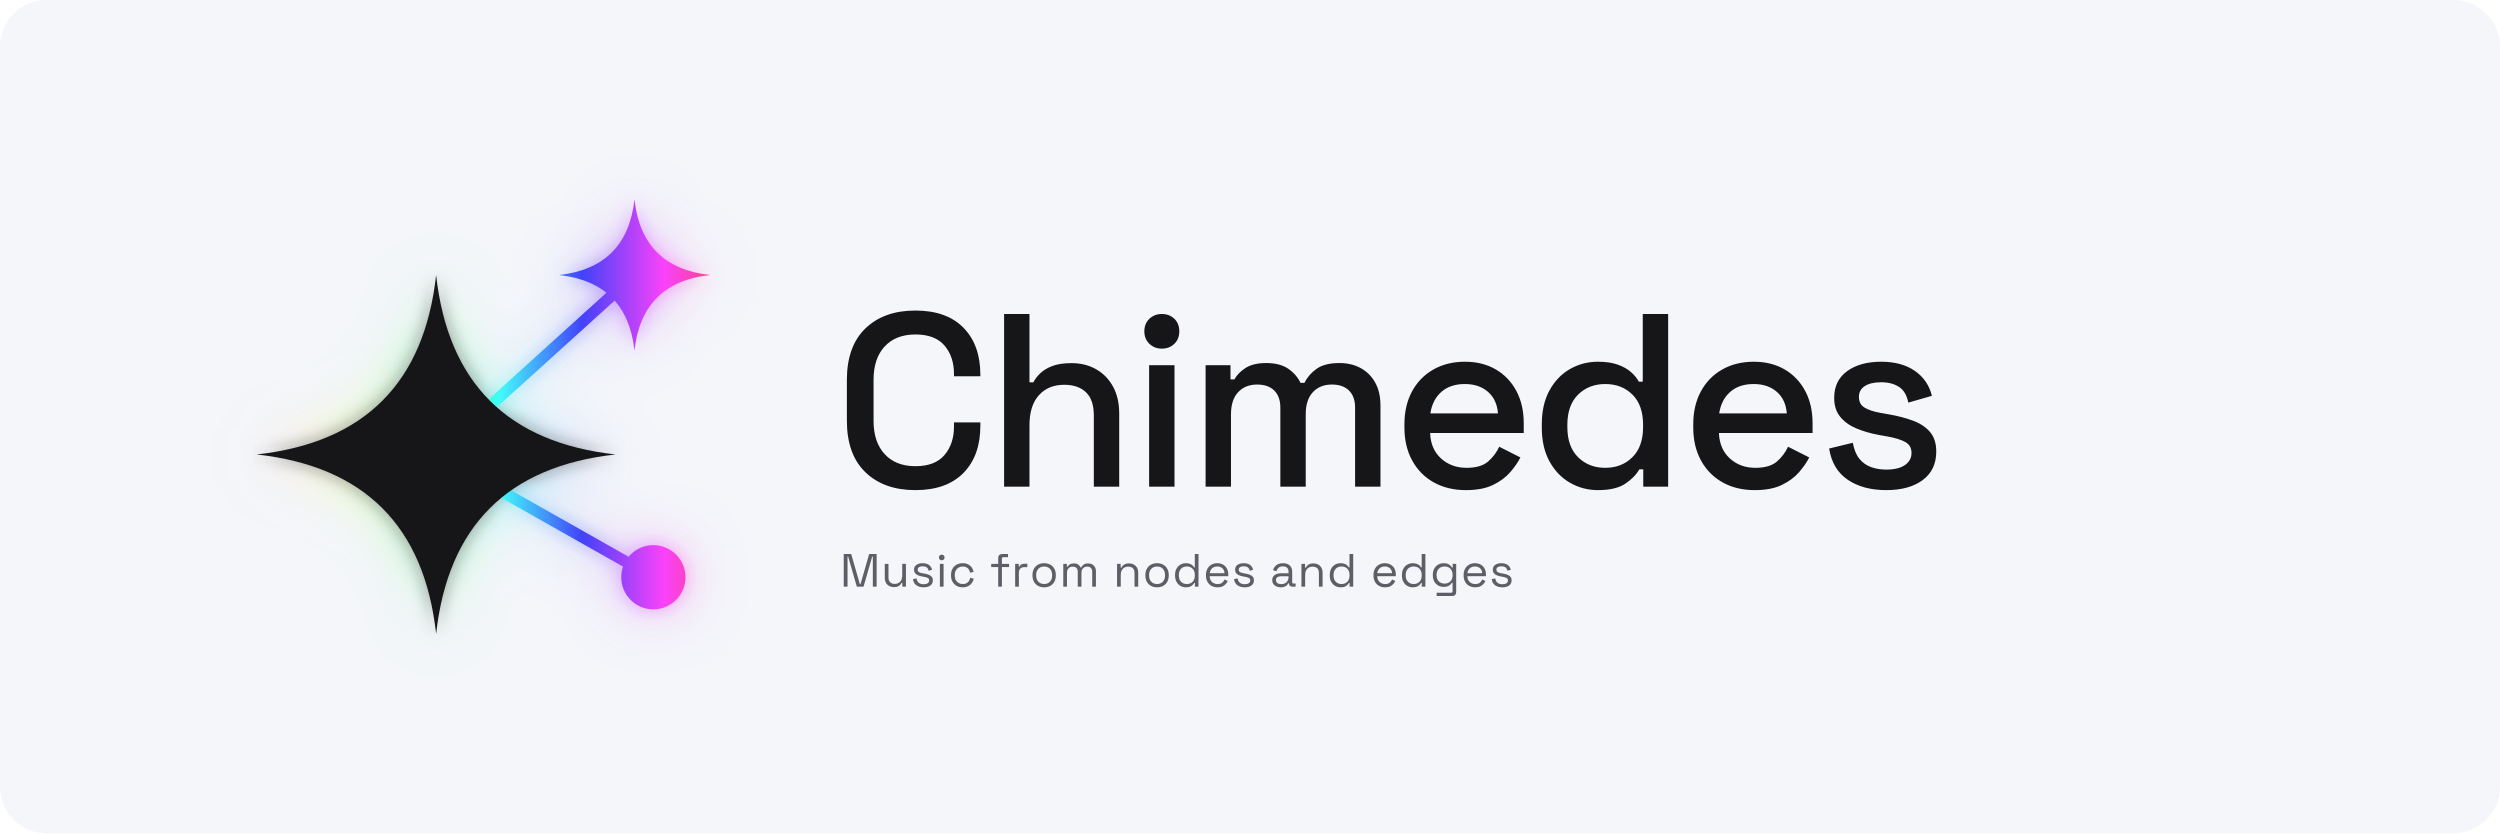
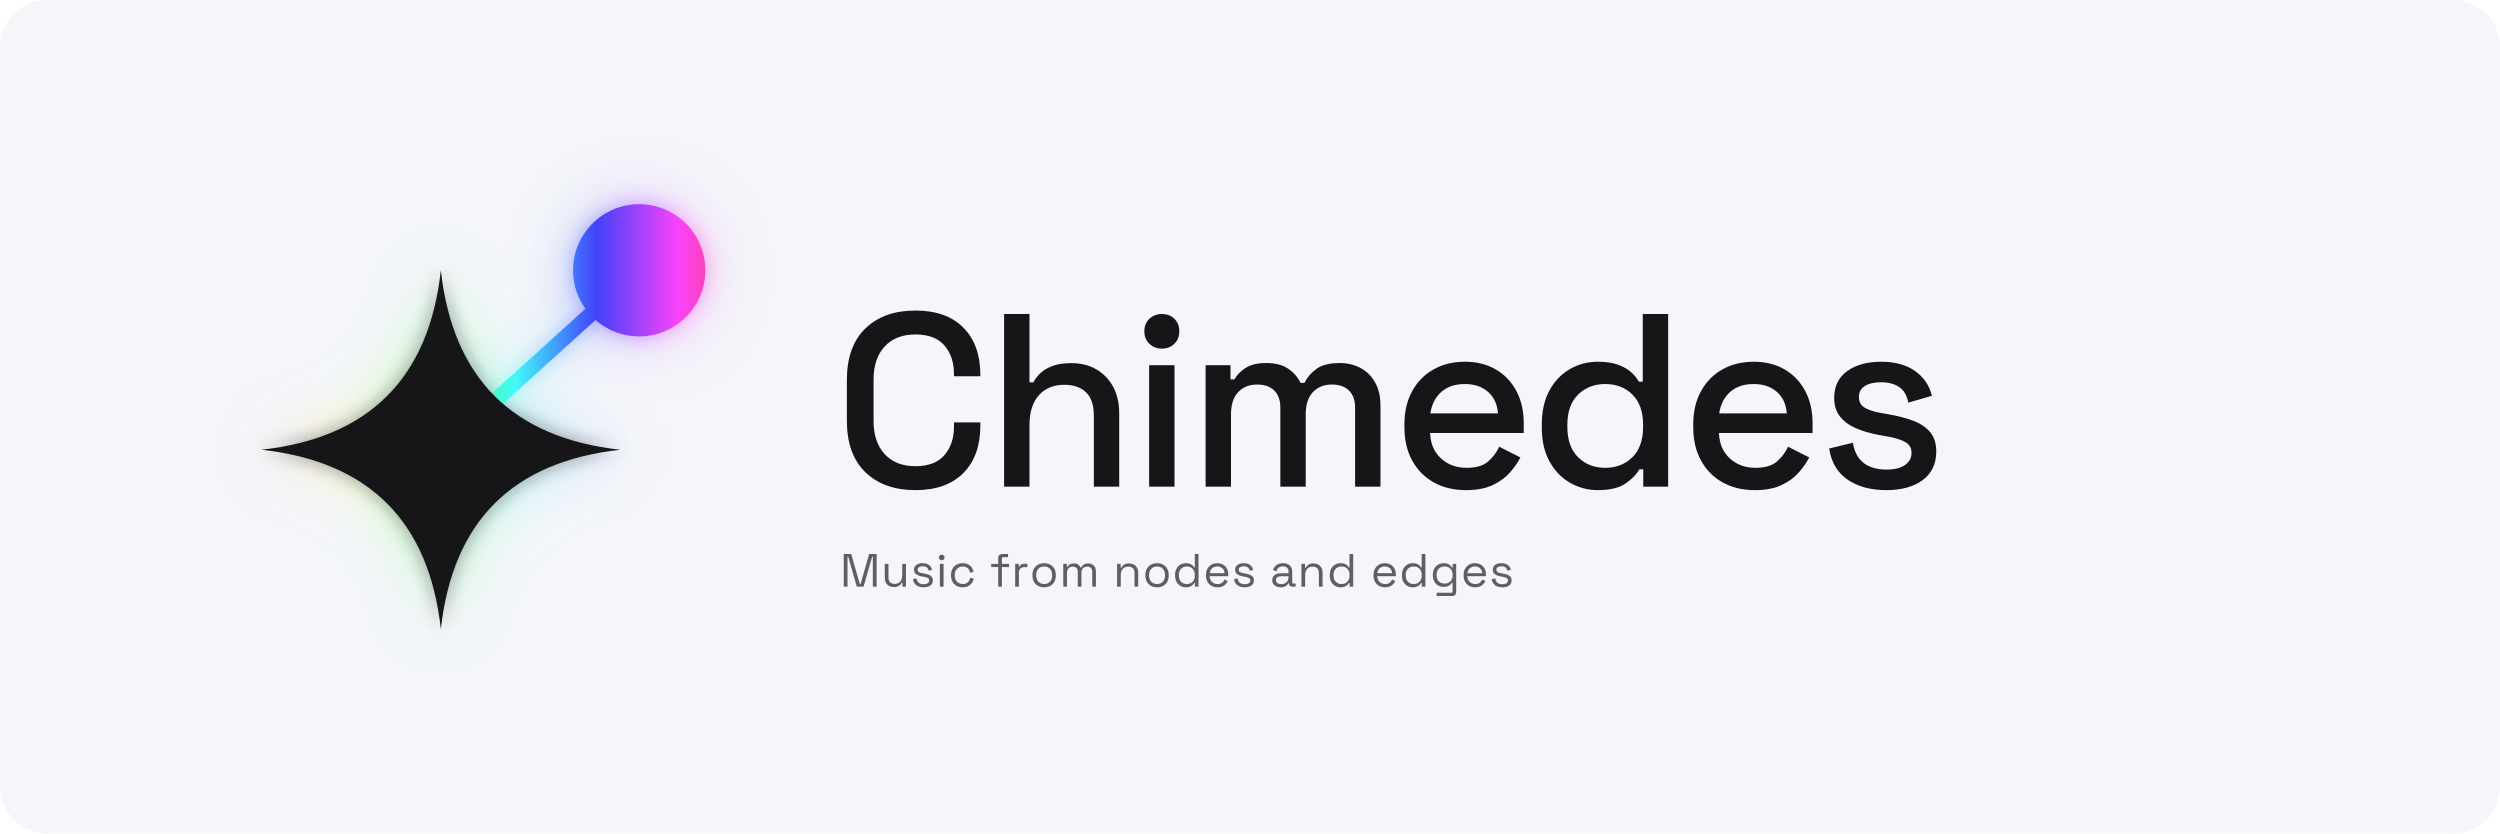
<svg xmlns="http://www.w3.org/2000/svg" width="1500" height="500" viewBox="0 0 1500 500" role="img" aria-label="Chimedes — Music from nodes and edges">
  <defs>
    <linearGradient id="g" gradientUnits="userSpaceOnUse" x1="78" y1="338" x2="598" y2="338" spreadMethod="repeat">
      <stop offset="0.000" stop-color="hsl(0,95%,62%)" />
      <stop offset="0.167" stop-color="hsl(60,95%,62%)" />
      <stop offset="0.333" stop-color="hsl(120,95%,62%)" />
      <stop offset="0.500" stop-color="hsl(180,95%,62%)" />
      <stop offset="0.667" stop-color="hsl(240,95%,62%)" />
      <stop offset="0.833" stop-color="hsl(300,95%,62%)" />
      <stop offset="1.000" stop-color="hsl(360,95%,62%)" />
      <animateTransform attributeName="gradientTransform" type="rotate" from="0 338 338" to="360 338 338" dur="14s" repeatCount="indefinite" />
    </linearGradient>
    <linearGradient id="gb" gradientUnits="userSpaceOnUse" x1="78" y1="338" x2="598" y2="338" spreadMethod="repeat">
      <stop offset="0.000" stop-color="hsl(0,95%,62%)" />
      <stop offset="0.167" stop-color="hsl(60,95%,62%)" />
      <stop offset="0.333" stop-color="hsl(120,95%,62%)" />
      <stop offset="0.500" stop-color="hsl(180,95%,62%)" />
      <stop offset="0.667" stop-color="hsl(240,95%,62%)" />
      <stop offset="0.833" stop-color="hsl(300,95%,62%)" />
      <stop offset="1.000" stop-color="hsl(360,95%,62%)" />
      <animateTransform attributeName="gradientTransform" type="rotate" from="360 338 338" to="0 338 338" dur="9s" repeatCount="indefinite" />
    </linearGradient>
    <filter id="wide" x="-50%" y="-50%" width="200%" height="200%">
      <feGaussianBlur stdDeviation="30" />
    </filter>
    <filter id="near" x="-30%" y="-30%" width="160%" height="160%">
      <feGaussianBlur stdDeviation="9" />
    </filter>
  </defs>
  <rect width="1500" height="500" rx="28" fill="#F4F6FA" />
-   <g transform="translate(120 80) scale(0.5667) translate(-20 -30)">
+   <g transform="translate(120 80) scale(0.5667) translate(-5 -45)">
    <g opacity="0.6">
      <g filter="url(#wide)" opacity="0.6">
        <animate attributeName="opacity" values="0.35;0.85;0.35" dur="4.2s" repeatCount="indefinite" />
-         <path d="M270 370L480 180M270 370L500 500" stroke="url(#gb)" stroke-width="12" stroke-linecap="round" fill="none" />
-         <path d="M270 180Q288.8 351.2 460 370Q288.8 388.8 270 560Q251.2 388.8 80 370Q251.2 351.2 270 180Z" fill="url(#gb)" />
-         <path d="M480 100Q487.9 172.1 560 180Q487.9 187.9 480 260Q472.1 187.9 400 180Q472.1 172.1 480 100Z" fill="url(#gb)" />
-         <circle cx="500" cy="500" r="34" fill="url(#gb)" />
+         <path d="M260 380L470 190" stroke="url(#gb)" stroke-width="16" stroke-linecap="round" fill="none" />
+         <path d="M260 190Q278.8 361.2 450 380Q278.8 398.8 260 570Q241.2 398.8 70 380Q241.2 361.2 260 190Z" fill="url(#gb)" />
+         <circle cx="470" cy="190" r="70" fill="url(#gb)" />
      </g>
      <g filter="url(#near)" opacity="0.7">
        <animate attributeName="opacity" values="0.8;0.45;0.8" dur="3.1s" repeatCount="indefinite" />
-         <path d="M270 370L480 180M270 370L500 500" stroke="url(#g)" stroke-width="12" stroke-linecap="round" fill="none" />
-         <path d="M270 180Q288.8 351.2 460 370Q288.8 388.8 270 560Q251.2 388.8 80 370Q251.2 351.2 270 180Z" fill="#161618" />
-         <path d="M480 100Q487.9 172.1 560 180Q487.9 187.9 480 260Q472.1 187.9 400 180Q472.1 172.1 480 100Z" fill="url(#g)" />
-         <circle cx="500" cy="500" r="34" fill="url(#g)" />
+         <path d="M260 380L470 190" stroke="url(#g)" stroke-width="16" stroke-linecap="round" fill="none" />
+         <path d="M260 190Q278.8 361.2 450 380Q278.8 398.8 260 570Q241.2 398.8 70 380Q241.2 361.2 260 190Z" fill="#161618" />
+         <circle cx="470" cy="190" r="70" fill="url(#g)" />
      </g>
    </g>
    <g>
-       <path d="M270 370L480 180M270 370L500 500" stroke="url(#g)" stroke-width="12" stroke-linecap="round" fill="none" />
-       <path d="M270 180Q288.8 351.2 460 370Q288.8 388.8 270 560Q251.2 388.8 80 370Q251.2 351.2 270 180Z" fill="#161618" />
-       <path d="M480 100Q487.9 172.1 560 180Q487.9 187.9 480 260Q472.1 187.9 400 180Q472.1 172.1 480 100Z" fill="url(#g)" />
-       <circle cx="500" cy="500" r="34" fill="url(#g)" />
+       <path d="M260 380L470 190" stroke="url(#g)" stroke-width="16" stroke-linecap="round" fill="none" />
+       <path d="M260 190Q278.8 361.2 450 380Q278.8 398.8 260 570Q241.2 398.8 70 380Q241.2 361.2 260 190Z" fill="#161618" />
+       <circle cx="470" cy="190" r="70" fill="url(#g)" />
    </g>
  </g>
  <path d="M549.24 294.072Q530.362 294.072 519.244 283.342Q508.125 272.612 508.125 252.373V228.027Q508.125 207.788 519.244 197.058Q530.362 186.328 549.24 186.328Q567.969 186.328 578.092 196.658Q588.215 206.989 588.215 224.934V225.77H572.394V224.445Q572.394 214.026 566.718 207.355Q561.043 200.684 549.24 200.684Q537.481 200.684 530.81 207.877Q524.139 215.07 524.139 227.731V252.669Q524.139 265.234 530.81 272.475Q537.481 279.716 549.24 279.716Q561.043 279.716 566.718 272.997Q572.394 266.277 572.394 255.955V253.446H588.215V255.466Q588.215 273.411 578.092 283.742Q567.969 294.072 549.24 294.072ZM602.456 292.0V188.4H617.686V229.381H620.039Q621.43 226.599 624.179 223.946Q626.928 221.293 631.457 219.584Q635.986 217.874 642.912 217.874Q651.237 217.874 657.701 221.563Q664.165 225.252 667.847 232.005Q671.528 238.757 671.528 248.192V292.0H656.299V249.361Q656.299 239.83 651.581 235.349Q646.864 230.869 638.487 230.869Q629.022 230.869 623.354 237.111Q617.686 243.352 617.686 255.17V292.0ZM689.476 292.0V219.11H704.706V292.0ZM697.091 209.179Q692.681 209.179 689.643 206.286Q686.605 203.392 686.605 198.79Q686.605 194.135 689.643 191.267Q692.681 188.4 697.091 188.4Q701.649 188.4 704.613 191.267Q707.577 194.135 707.577 198.79Q707.577 203.392 704.613 206.286Q701.649 209.179 697.091 209.179ZM723.364 292.0V219.11H738.298V227.62H740.651Q742.679 223.816 747.274 220.819Q751.869 217.822 759.743 217.822Q767.898 217.822 772.867 221.193Q777.836 224.564 780.3 229.707H782.653Q785.169 224.66 790.016 221.241Q794.863 217.822 803.714 217.822Q810.729 217.822 816.253 220.76Q821.777 223.698 825.029 229.389Q828.282 235.079 828.282 243.389V292.0H813.052V244.566Q813.052 237.928 809.4 234.325Q805.748 230.721 799.14 230.721Q791.999 230.721 787.719 235.309Q783.438 239.897 783.438 248.532V292.0H768.208V244.566Q768.208 237.928 764.556 234.325Q760.905 230.721 754.296 230.721Q747.155 230.721 742.875 235.309Q738.594 239.897 738.594 248.532V292.0ZM879.545 294.072Q868.541 294.072 860.231 289.41Q851.921 284.748 847.284 276.264Q842.648 267.78 842.648 256.443V254.667Q842.648 243.278 847.236 234.82Q851.824 226.362 860.035 221.7Q868.245 217.038 878.99 217.038Q889.535 217.038 897.449 221.641Q905.363 226.244 909.803 234.546Q914.243 242.849 914.243 253.994V259.788H858.07Q858.418 269.408 864.601 275.05Q870.783 280.693 879.93 280.693Q888.551 280.693 892.898 276.874Q897.245 273.056 899.532 268.031L912.238 274.469Q910.114 278.68 906.192 283.246Q902.27 287.812 895.862 290.942Q889.453 294.072 879.545 294.072ZM858.218 248.051H898.77Q898.178 239.823 892.809 235.12Q887.44 230.417 878.894 230.417Q870.206 230.417 864.834 235.12Q859.461 239.823 858.218 248.051ZM958.75 294.072Q949.708 294.072 942.008 289.654Q934.308 285.236 929.694 276.826Q925.08 268.416 925.08 256.635V254.475Q925.08 242.694 929.668 234.284Q934.256 225.874 941.934 221.456Q949.611 217.038 958.75 217.038Q965.876 217.038 970.727 218.799Q975.578 220.56 978.623 223.265Q981.668 225.97 983.303 228.996H985.657V188.4H1000.886V292.0H985.953V281.618H983.599Q980.876 286.383 975.156 290.228Q969.436 294.072 958.75 294.072ZM963.131 280.693Q973.01 280.693 979.43 274.34Q985.849 267.987 985.849 256.243V254.867Q985.849 243.123 979.478 236.77Q973.106 230.417 963.131 230.417Q953.304 230.417 946.859 236.77Q940.413 243.123 940.413 254.867V256.243Q940.413 267.987 946.859 274.34Q953.304 280.693 963.131 280.693ZM1052.845 294.072Q1041.841 294.072 1033.531 289.41Q1025.221 284.748 1020.584 276.264Q1015.948 267.78 1015.948 256.443V254.667Q1015.948 243.278 1020.536 234.82Q1025.124 226.362 1033.335 221.7Q1041.545 217.038 1052.29 217.038Q1062.835 217.038 1070.749 221.641Q1078.663 226.244 1083.103 234.546Q1087.543 242.849 1087.543 253.994V259.788H1031.37Q1031.718 269.408 1037.901 275.05Q1044.083 280.693 1053.23 280.693Q1061.851 280.693 1066.198 276.874Q1070.545 273.056 1072.832 268.031L1085.538 274.469Q1083.414 278.68 1079.492 283.246Q1075.57 287.812 1069.162 290.942Q1062.753 294.072 1052.845 294.072ZM1031.518 248.051H1072.07Q1071.478 239.823 1066.109 235.12Q1060.74 230.417 1052.194 230.417Q1043.506 230.417 1038.134 235.12Q1032.761 239.823 1031.518 248.051ZM1131.747 294.072Q1117.857 294.072 1108.655 287.856Q1099.453 281.64 1097.478 269.112L1111.693 265.656Q1112.781 271.768 1115.637 275.272Q1118.494 278.776 1122.689 280.267Q1126.885 281.758 1131.747 281.758Q1139.088 281.758 1142.999 278.998Q1146.909 276.238 1146.909 271.798Q1146.909 267.306 1143.198 265.223Q1139.487 263.14 1132.302 261.852L1127.226 260.957Q1119.84 259.581 1113.787 257.042Q1107.734 254.504 1104.119 250.072Q1100.504 245.639 1100.504 238.75Q1100.504 228.367 1108.263 222.703Q1116.022 217.038 1128.735 217.038Q1141.019 217.038 1148.926 222.54Q1156.833 228.042 1159.142 237.492L1144.985 241.576Q1143.698 234.916 1139.398 232.134Q1135.099 229.352 1128.735 229.352Q1122.423 229.352 1118.886 231.642Q1115.349 233.932 1115.349 238.172Q1115.349 242.553 1118.827 244.618Q1122.305 246.682 1128.269 247.726L1133.345 248.621Q1141.323 249.997 1147.772 252.388Q1154.221 254.778 1157.987 259.162Q1161.754 263.547 1161.754 270.932Q1161.754 282.01 1153.625 288.041Q1145.496 294.072 1131.747 294.072Z" fill="#161618" />
  <path d="M506.246 352.0V332.4H510.72L515.917 350.514H516.302L521.499 332.4H525.973V352.0H523.701V333.943H523.317L518.128 352.0H514.091L508.902 333.943H508.517V352.0ZM536.29 352.264Q534.785 352.264 533.547 351.611Q532.31 350.959 531.588 349.692Q530.866 348.426 530.866 346.599V338.311H533.082V346.438Q533.082 348.463 534.101 349.396Q535.119 350.33 536.865 350.33Q538.827 350.33 540.081 349.033Q541.335 347.736 541.335 345.188V338.311H543.551V352.0H541.391V349.683H541.006Q540.551 350.661 539.468 351.463Q538.385 352.264 536.29 352.264ZM554.183 352.392Q551.646 352.392 549.9 351.216Q548.154 350.04 547.771 347.478L549.885 347.016Q550.101 348.354 550.722 349.123Q551.343 349.891 552.248 350.219Q553.153 350.546 554.183 350.546Q555.733 350.546 556.63 349.933Q557.526 349.32 557.526 348.279Q557.526 347.217 556.678 346.778Q555.829 346.338 554.339 346.075L553.197 345.875Q551.86 345.635 550.776 345.165Q549.691 344.695 549.052 343.886Q548.414 343.078 548.414 341.845Q548.414 339.992 549.836 338.955Q551.259 337.919 553.604 337.919Q555.928 337.919 557.378 338.965Q558.829 340.011 559.225 341.909L557.162 342.44Q556.898 340.979 555.954 340.372Q555.009 339.765 553.604 339.765Q552.218 339.765 551.407 340.284Q550.597 340.803 550.597 341.796Q550.597 342.786 551.356 343.247Q552.115 343.709 553.425 343.936L554.566 344.136Q556.015 344.376 557.18 344.818Q558.344 345.26 559.027 346.065Q559.709 346.869 559.709 348.206Q559.709 350.211 558.217 351.301Q556.724 352.392 554.183 352.392ZM563.93 352.0V338.311H566.146V352.0ZM565.038 336.17Q564.324 336.17 563.835 335.693Q563.346 335.216 563.346 334.487Q563.346 333.737 563.835 333.27Q564.324 332.803 565.038 332.803Q565.779 332.803 566.254 333.27Q566.729 333.737 566.729 334.487Q566.729 335.216 566.254 335.693Q565.779 336.17 565.038 336.17ZM577.595 352.392Q575.599 352.392 574.021 351.542Q572.442 350.692 571.53 349.096Q570.618 347.5 570.618 345.312V344.999Q570.618 342.791 571.53 341.205Q572.442 339.619 574.021 338.769Q575.599 337.919 577.595 337.919Q579.563 337.919 580.942 338.649Q582.32 339.378 583.122 340.577Q583.925 341.775 584.145 343.156L581.982 343.605Q581.85 342.586 581.339 341.745Q580.827 340.904 579.904 340.403Q578.982 339.902 577.62 339.902Q576.257 339.902 575.175 340.523Q574.092 341.144 573.463 342.292Q572.834 343.441 572.834 345.035V345.276Q572.834 346.87 573.463 348.018Q574.092 349.167 575.175 349.788Q576.257 350.409 577.62 350.409Q579.673 350.409 580.747 349.345Q581.822 348.28 582.086 346.697L584.249 347.171Q583.965 348.536 583.142 349.734Q582.32 350.932 580.942 351.662Q579.563 352.392 577.595 352.392ZM598.923 352.0V340.229H594.72V338.311H598.923V334.82Q598.923 333.691 599.559 333.045Q600.194 332.4 601.367 332.4H604.808V334.318H601.963Q601.139 334.318 601.139 335.158V338.311H605.455V340.229H601.139V352.0ZM609.106 352.0V338.311H611.266V339.978H611.65Q612.018 339.079 612.772 338.667Q613.526 338.255 614.776 338.255H616.396V340.277H614.62Q613.137 340.277 612.229 341.101Q611.322 341.924 611.322 343.667V352.0ZM626.492 352.392Q624.42 352.392 622.837 351.522Q621.255 350.652 620.372 349.066Q619.49 347.48 619.49 345.34V344.971Q619.49 342.831 620.372 341.245Q621.255 339.658 622.837 338.789Q624.42 337.919 626.492 337.919Q628.564 337.919 630.146 338.789Q631.728 339.658 632.611 341.245Q633.493 342.831 633.493 344.971V345.34Q633.493 347.48 632.611 349.066Q631.728 350.652 630.146 351.522Q628.564 352.392 626.492 352.392ZM626.492 350.409Q628.672 350.409 629.975 349.021Q631.277 347.633 631.277 345.276V345.035Q631.277 342.678 629.979 341.29Q628.68 339.902 626.492 339.902Q624.331 339.902 623.018 341.29Q621.706 342.678 621.706 345.035V345.276Q621.706 347.633 623.018 349.021Q624.331 350.409 626.492 350.409ZM637.966 352.0V338.311H640.126V340.022H640.51Q640.914 339.282 641.814 338.664Q642.713 338.047 644.324 338.047Q645.927 338.047 646.913 338.75Q647.898 339.453 648.354 340.477H648.739Q649.215 339.462 650.183 338.754Q651.15 338.047 652.905 338.047Q654.272 338.047 655.313 338.613Q656.353 339.179 656.953 340.225Q657.553 341.272 657.553 342.733V352.0H655.337V342.925Q655.337 341.559 654.54 340.766Q653.744 339.973 652.302 339.973Q650.8 339.973 649.833 340.942Q648.867 341.911 648.867 343.756V352.0H646.651V342.925Q646.651 341.559 645.855 340.766Q645.058 339.973 643.616 339.973Q642.114 339.973 641.148 340.942Q640.182 341.911 640.182 343.756V352.0ZM670.242 352.0V338.311H672.402V340.628H672.786Q673.242 339.641 674.325 338.844Q675.408 338.047 677.503 338.047Q679.027 338.047 680.255 338.7Q681.483 339.352 682.205 340.614Q682.926 341.877 682.926 343.712V352.0H680.711V343.873Q680.711 341.828 679.692 340.904Q678.673 339.981 676.927 339.981Q674.965 339.981 673.712 341.278Q672.458 342.575 672.458 345.123V352.0ZM694.236 352.392Q692.164 352.392 690.581 351.522Q688.999 350.652 688.116 349.066Q687.234 347.48 687.234 345.34V344.971Q687.234 342.831 688.116 341.245Q688.999 339.658 690.581 338.789Q692.164 337.919 694.236 337.919Q696.308 337.919 697.89 338.789Q699.472 339.658 700.355 341.245Q701.237 342.831 701.237 344.971V345.34Q701.237 347.48 700.355 349.066Q699.472 350.652 697.89 351.522Q696.308 352.392 694.236 352.392ZM694.236 350.409Q696.416 350.409 697.719 349.021Q699.021 347.633 699.021 345.276V345.035Q699.021 342.678 697.723 341.29Q696.424 339.902 694.236 339.902Q692.075 339.902 690.762 341.29Q689.45 342.678 689.45 345.035V345.276Q689.45 347.633 690.762 349.021Q692.075 350.409 694.236 350.409ZM711.509 352.392Q709.737 352.392 708.266 351.546Q706.794 350.7 705.916 349.114Q705.038 347.528 705.038 345.34V344.971Q705.038 342.783 705.906 341.197Q706.774 339.611 708.252 338.765Q709.729 337.919 711.509 337.919Q712.948 337.919 713.931 338.292Q714.914 338.666 715.535 339.243Q716.157 339.82 716.497 340.463H716.881V332.4H719.097V352.0H716.937V349.743H716.553Q715.997 350.766 714.824 351.579Q713.651 352.392 711.509 352.392ZM712.096 350.425Q714.217 350.425 715.557 349.067Q716.898 347.709 716.898 345.276V345.035Q716.898 342.602 715.561 341.244Q714.225 339.885 712.096 339.885Q709.994 339.885 708.644 341.244Q707.293 342.602 707.293 345.035V345.276Q707.293 347.709 708.644 349.067Q709.994 350.425 712.096 350.425ZM730.53 352.392Q728.438 352.392 726.876 351.51Q725.314 350.628 724.442 349.028Q723.57 347.428 723.57 345.323V344.987Q723.57 342.863 724.438 341.273Q725.306 339.683 726.844 338.801Q728.382 337.919 730.375 337.919Q732.319 337.919 733.801 338.749Q735.284 339.58 736.124 341.11Q736.964 342.641 736.964 344.729V345.714H725.802Q725.878 347.937 727.214 349.181Q728.55 350.425 730.563 350.425Q732.345 350.425 733.293 349.622Q734.242 348.819 734.745 347.697L736.655 348.613Q736.243 349.48 735.501 350.354Q734.759 351.228 733.567 351.81Q732.374 352.392 730.53 352.392ZM725.83 343.917H734.712Q734.6 341.998 733.418 340.942Q732.236 339.885 730.367 339.885Q728.501 339.885 727.303 340.942Q726.105 341.998 725.83 343.917ZM746.827 352.392Q744.29 352.392 742.544 351.216Q740.798 350.04 740.415 347.478L742.529 347.016Q742.745 348.354 743.366 349.123Q743.987 349.891 744.892 350.219Q745.797 350.546 746.827 350.546Q748.377 350.546 749.274 349.933Q750.17 349.32 750.17 348.279Q750.17 347.217 749.322 346.778Q748.473 346.338 746.983 346.075L745.841 345.875Q744.504 345.635 743.42 345.165Q742.335 344.695 741.696 343.886Q741.058 343.078 741.058 341.845Q741.058 339.992 742.48 338.955Q743.903 337.919 746.248 337.919Q748.572 337.919 750.022 338.965Q751.473 340.011 751.869 341.909L749.806 342.44Q749.542 340.979 748.598 340.372Q747.653 339.765 746.248 339.765Q744.862 339.765 744.051 340.284Q743.241 340.803 743.241 341.796Q743.241 342.786 744 343.247Q744.759 343.709 746.069 343.936L747.21 344.136Q748.659 344.376 749.824 344.818Q750.988 345.26 751.671 346.065Q752.353 346.869 752.353 348.206Q752.353 350.211 750.861 351.301Q749.368 352.392 746.827 352.392ZM768.482 352.392Q767.038 352.392 765.872 351.894Q764.706 351.396 764.03 350.432Q763.354 349.467 763.354 348.099Q763.354 346.711 764.03 345.795Q764.706 344.878 765.874 344.418Q767.043 343.958 768.491 343.958H773.134V342.955Q773.134 341.498 772.28 340.659Q771.425 339.821 769.743 339.821Q768.089 339.821 767.157 340.621Q766.225 341.422 765.909 342.752L763.815 342.097Q764.151 340.934 764.883 339.992Q765.615 339.051 766.831 338.485Q768.047 337.919 769.76 337.919Q772.384 337.919 773.851 339.271Q775.318 340.623 775.318 343.088V349.282Q775.318 350.122 776.102 350.122H777.361V352.0H775.407Q774.49 352.0 773.937 351.486Q773.384 350.972 773.384 350.092V349.945H773.031Q772.74 350.48 772.219 351.056Q771.698 351.632 770.798 352.012Q769.899 352.392 768.482 352.392ZM768.741 350.49Q770.702 350.49 771.918 349.326Q773.134 348.162 773.134 346.075V345.755H768.584Q767.266 345.755 766.418 346.324Q765.57 346.893 765.57 348.047Q765.57 349.2 766.446 349.845Q767.322 350.49 768.741 350.49ZM780.87 352.0V338.311H783.03V340.628H783.414Q783.87 339.641 784.953 338.844Q786.036 338.047 788.131 338.047Q789.655 338.047 790.883 338.7Q792.111 339.352 792.833 340.614Q793.554 341.877 793.554 343.712V352.0H791.339V343.873Q791.339 341.828 790.32 340.904Q789.301 339.981 787.555 339.981Q785.593 339.981 784.34 341.278Q783.086 342.575 783.086 345.123V352.0ZM804.333 352.392Q802.561 352.392 801.09 351.546Q799.618 350.7 798.74 349.114Q797.862 347.528 797.862 345.34V344.971Q797.862 342.783 798.73 341.197Q799.598 339.611 801.076 338.765Q802.553 337.919 804.333 337.919Q805.772 337.919 806.755 338.292Q807.738 338.666 808.359 339.243Q808.981 339.82 809.321 340.463H809.705V332.4H811.921V352.0H809.761V349.743H809.377Q808.821 350.766 807.648 351.579Q806.475 352.392 804.333 352.392ZM804.92 350.425Q807.041 350.425 808.381 349.067Q809.722 347.709 809.722 345.276V345.035Q809.722 342.602 808.385 341.244Q807.049 339.885 804.92 339.885Q802.818 339.885 801.468 341.244Q800.117 342.602 800.117 345.035V345.276Q800.117 347.709 801.468 349.067Q802.818 350.425 804.92 350.425ZM831.05 352.392Q828.958 352.392 827.396 351.51Q825.834 350.628 824.962 349.028Q824.09 347.428 824.09 345.323V344.987Q824.09 342.863 824.958 341.273Q825.826 339.683 827.364 338.801Q828.902 337.919 830.895 337.919Q832.839 337.919 834.321 338.749Q835.804 339.58 836.644 341.11Q837.484 342.641 837.484 344.729V345.714H826.322Q826.398 347.937 827.734 349.181Q829.07 350.425 831.083 350.425Q832.865 350.425 833.813 349.622Q834.762 348.819 835.265 347.697L837.175 348.613Q836.763 349.48 836.021 350.354Q835.279 351.228 834.087 351.81Q832.894 352.392 831.05 352.392ZM826.35 343.917H835.232Q835.12 341.998 833.938 340.942Q832.756 339.885 830.887 339.885Q829.021 339.885 827.823 340.942Q826.625 341.998 826.35 343.917ZM847.637 352.392Q845.865 352.392 844.394 351.546Q842.922 350.7 842.044 349.114Q841.166 347.528 841.166 345.34V344.971Q841.166 342.783 842.034 341.197Q842.902 339.611 844.38 338.765Q845.857 337.919 847.637 337.919Q849.076 337.919 850.059 338.292Q851.042 338.666 851.663 339.243Q852.285 339.82 852.625 340.463H853.009V332.4H855.225V352.0H853.065V349.743H852.681Q852.125 350.766 850.952 351.579Q849.779 352.392 847.637 352.392ZM848.224 350.425Q850.345 350.425 851.685 349.067Q853.026 347.709 853.026 345.276V345.035Q853.026 342.602 851.689 341.244Q850.353 339.885 848.224 339.885Q846.122 339.885 844.772 341.244Q843.421 342.602 843.421 345.035V345.276Q843.421 347.709 844.772 349.067Q846.122 350.425 848.224 350.425ZM859.698 345.211V344.843Q859.698 342.679 860.576 341.135Q861.454 339.591 862.926 338.755Q864.397 337.919 866.185 337.919Q868.327 337.919 869.496 338.74Q870.665 339.561 871.213 340.567H871.597V338.311H873.717V355.18Q873.717 356.309 873.096 356.955Q872.475 357.6 871.293 357.6H861.997V355.633H870.698Q871.541 355.633 871.541 354.793V349.591H871.157Q870.817 350.198 870.204 350.789Q869.59 351.38 868.611 351.758Q867.632 352.136 866.185 352.136Q864.397 352.136 862.916 351.3Q861.434 350.464 860.566 348.91Q859.698 347.356 859.698 345.211ZM866.756 350.169Q868.877 350.169 870.217 348.835Q871.558 347.5 871.558 345.147V344.907Q871.558 342.526 870.221 341.206Q868.885 339.885 866.756 339.885Q864.654 339.885 863.304 341.206Q861.953 342.526 861.953 344.907V345.147Q861.953 347.5 863.304 348.835Q864.654 350.169 866.756 350.169ZM885.134 352.392Q883.042 352.392 881.48 351.51Q879.918 350.628 879.046 349.028Q878.174 347.428 878.174 345.323V344.987Q878.174 342.863 879.042 341.273Q879.91 339.683 881.448 338.801Q882.986 337.919 884.979 337.919Q886.923 337.919 888.405 338.749Q889.888 339.58 890.728 341.11Q891.568 342.641 891.568 344.729V345.714H880.406Q880.482 347.937 881.818 349.181Q883.154 350.425 885.167 350.425Q886.949 350.425 887.897 349.622Q888.846 348.819 889.349 347.697L891.259 348.613Q890.847 349.48 890.105 350.354Q889.363 351.228 888.171 351.81Q886.978 352.392 885.134 352.392ZM880.434 343.917H889.316Q889.204 341.998 888.022 340.942Q886.84 339.885 884.971 339.885Q883.105 339.885 881.907 340.942Q880.709 341.998 880.434 343.917ZM901.431 352.392Q898.894 352.392 897.148 351.216Q895.402 350.04 895.019 347.478L897.133 347.016Q897.349 348.354 897.97 349.123Q898.591 349.891 899.496 350.219Q900.401 350.546 901.431 350.546Q902.981 350.546 903.878 349.933Q904.774 349.32 904.774 348.279Q904.774 347.217 903.926 346.778Q903.077 346.338 901.587 346.075L900.445 345.875Q899.108 345.635 898.024 345.165Q896.939 344.695 896.3 343.886Q895.662 343.078 895.662 341.845Q895.662 339.992 897.084 338.955Q898.507 337.919 900.852 337.919Q903.176 337.919 904.626 338.965Q906.077 340.011 906.473 341.909L904.41 342.44Q904.146 340.979 903.202 340.372Q902.257 339.765 900.852 339.765Q899.466 339.765 898.655 340.284Q897.845 340.803 897.845 341.796Q897.845 342.786 898.604 343.247Q899.363 343.709 900.673 343.936L901.814 344.136Q903.263 344.376 904.428 344.818Q905.592 345.26 906.275 346.065Q906.957 346.869 906.957 348.206Q906.957 350.211 905.465 351.301Q903.972 352.392 901.431 352.392Z" fill="#5E5E66" />
</svg>
